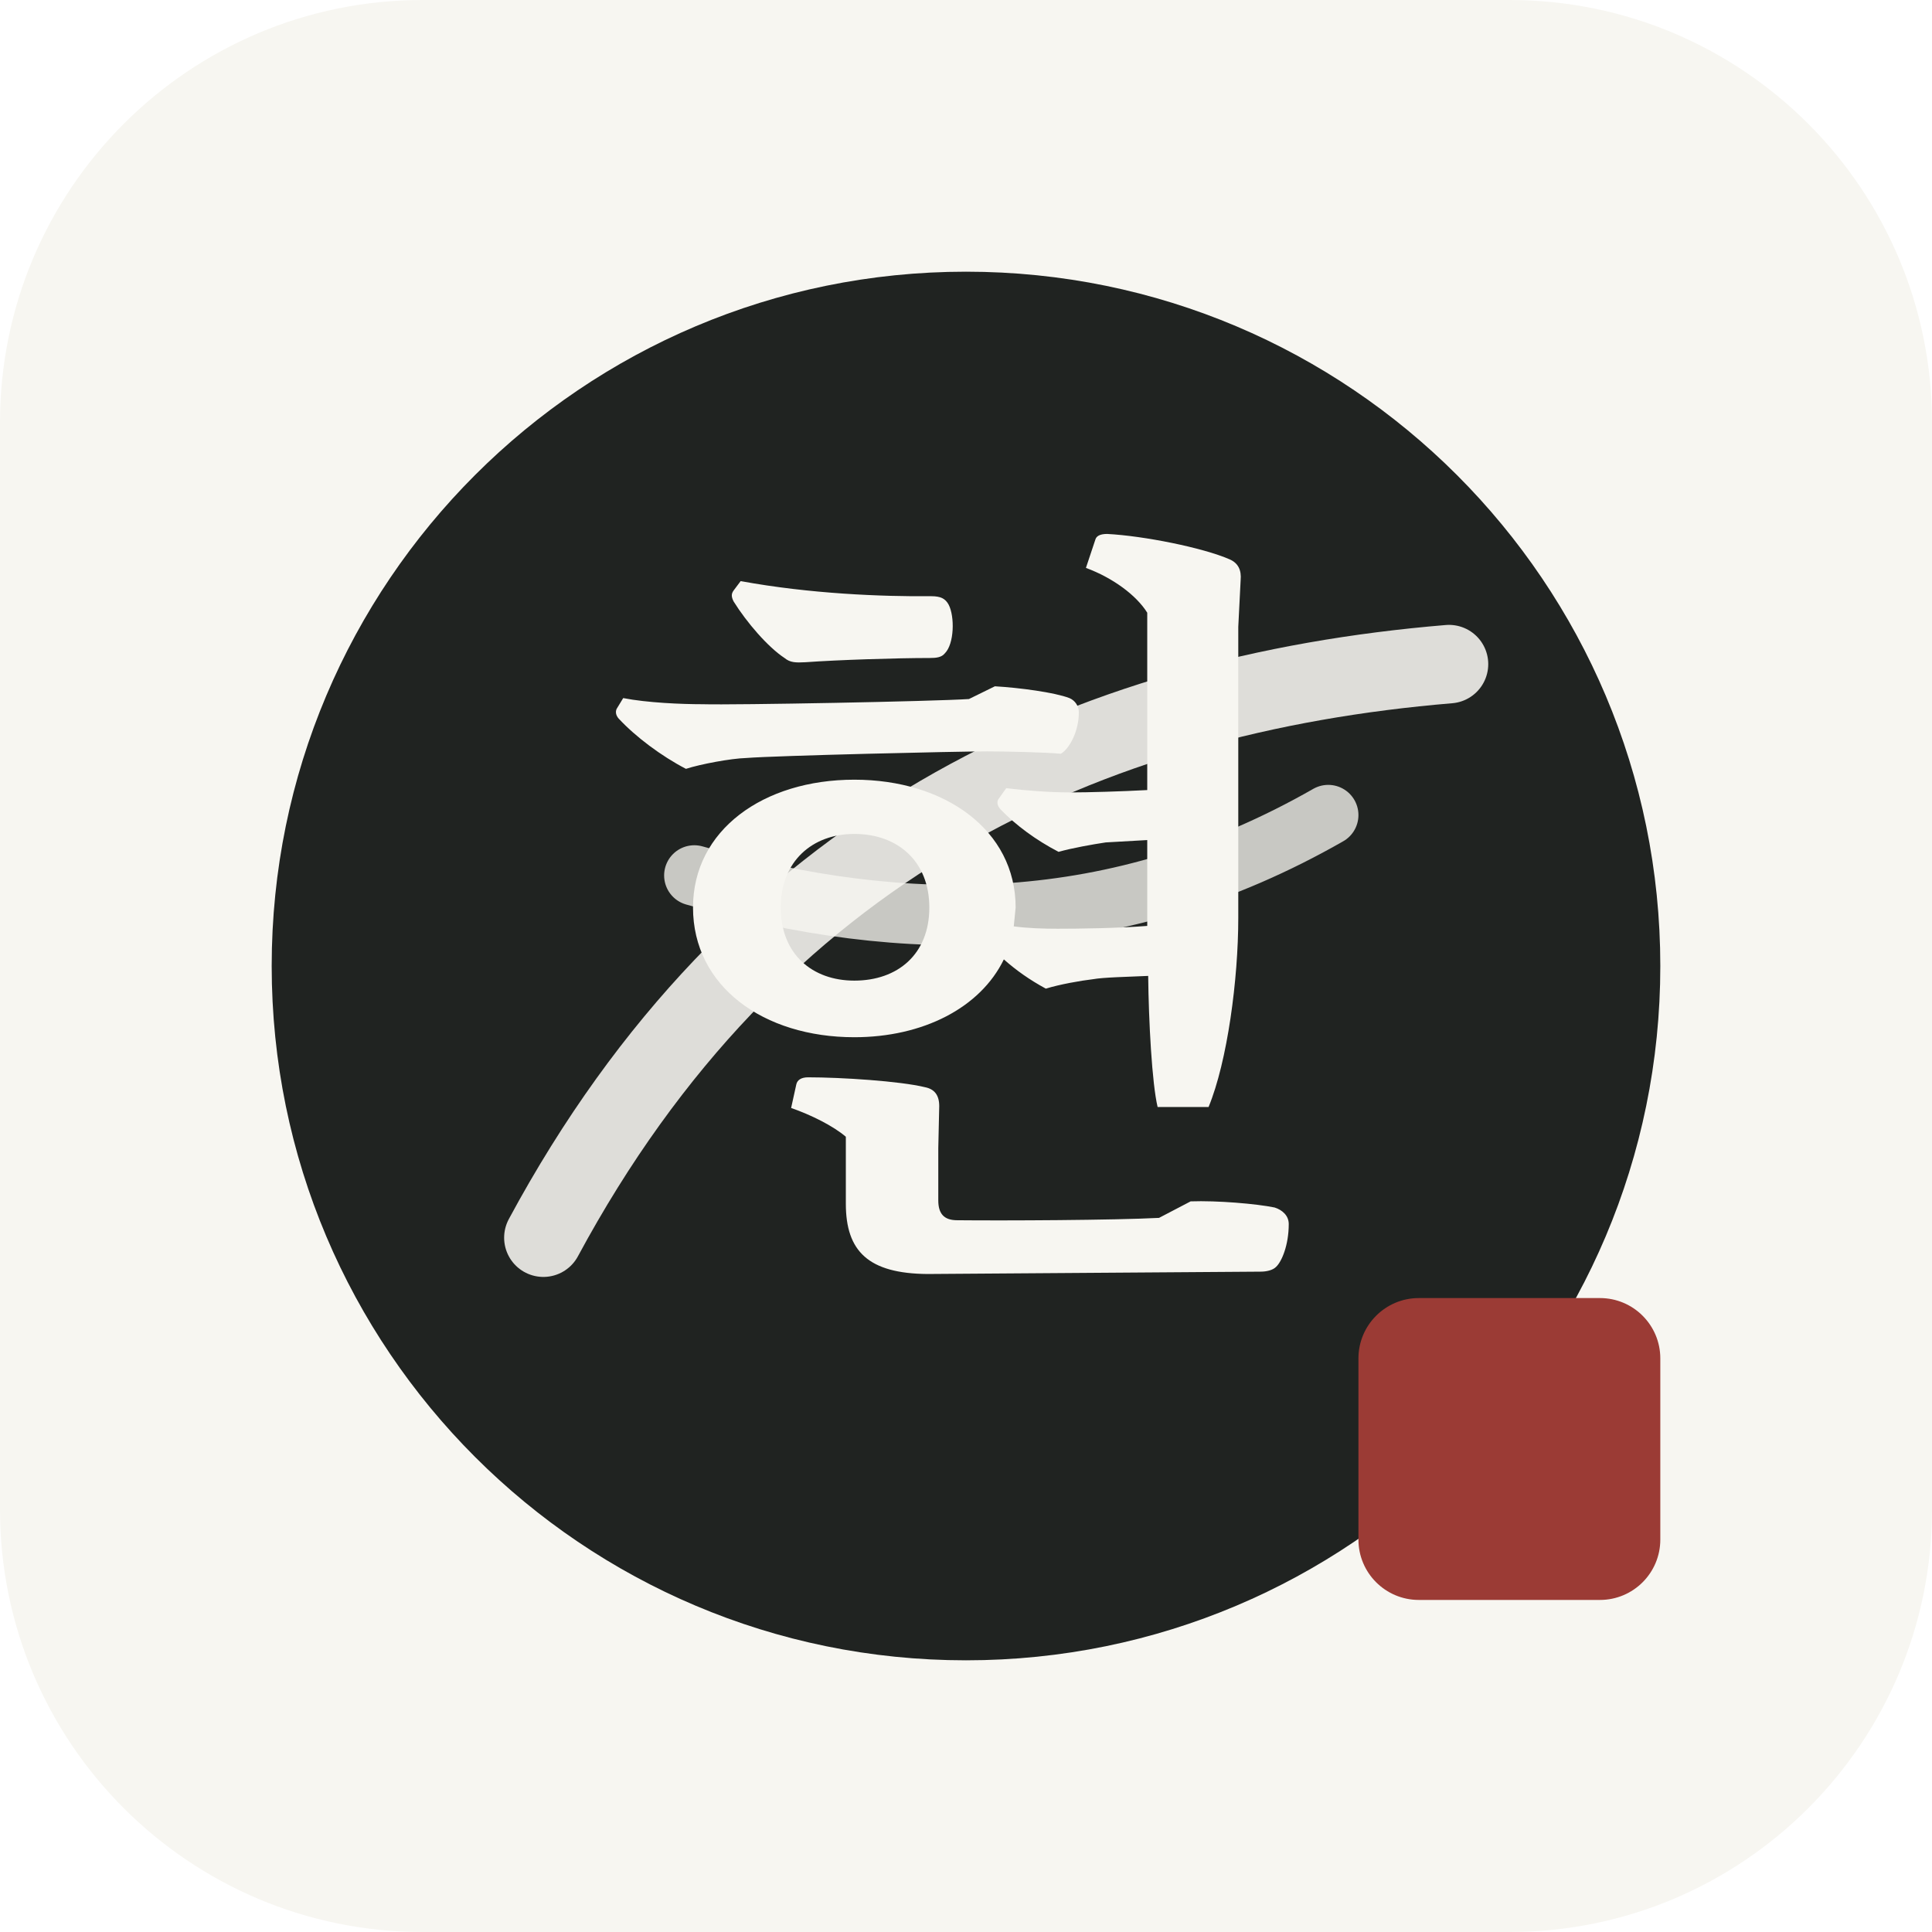
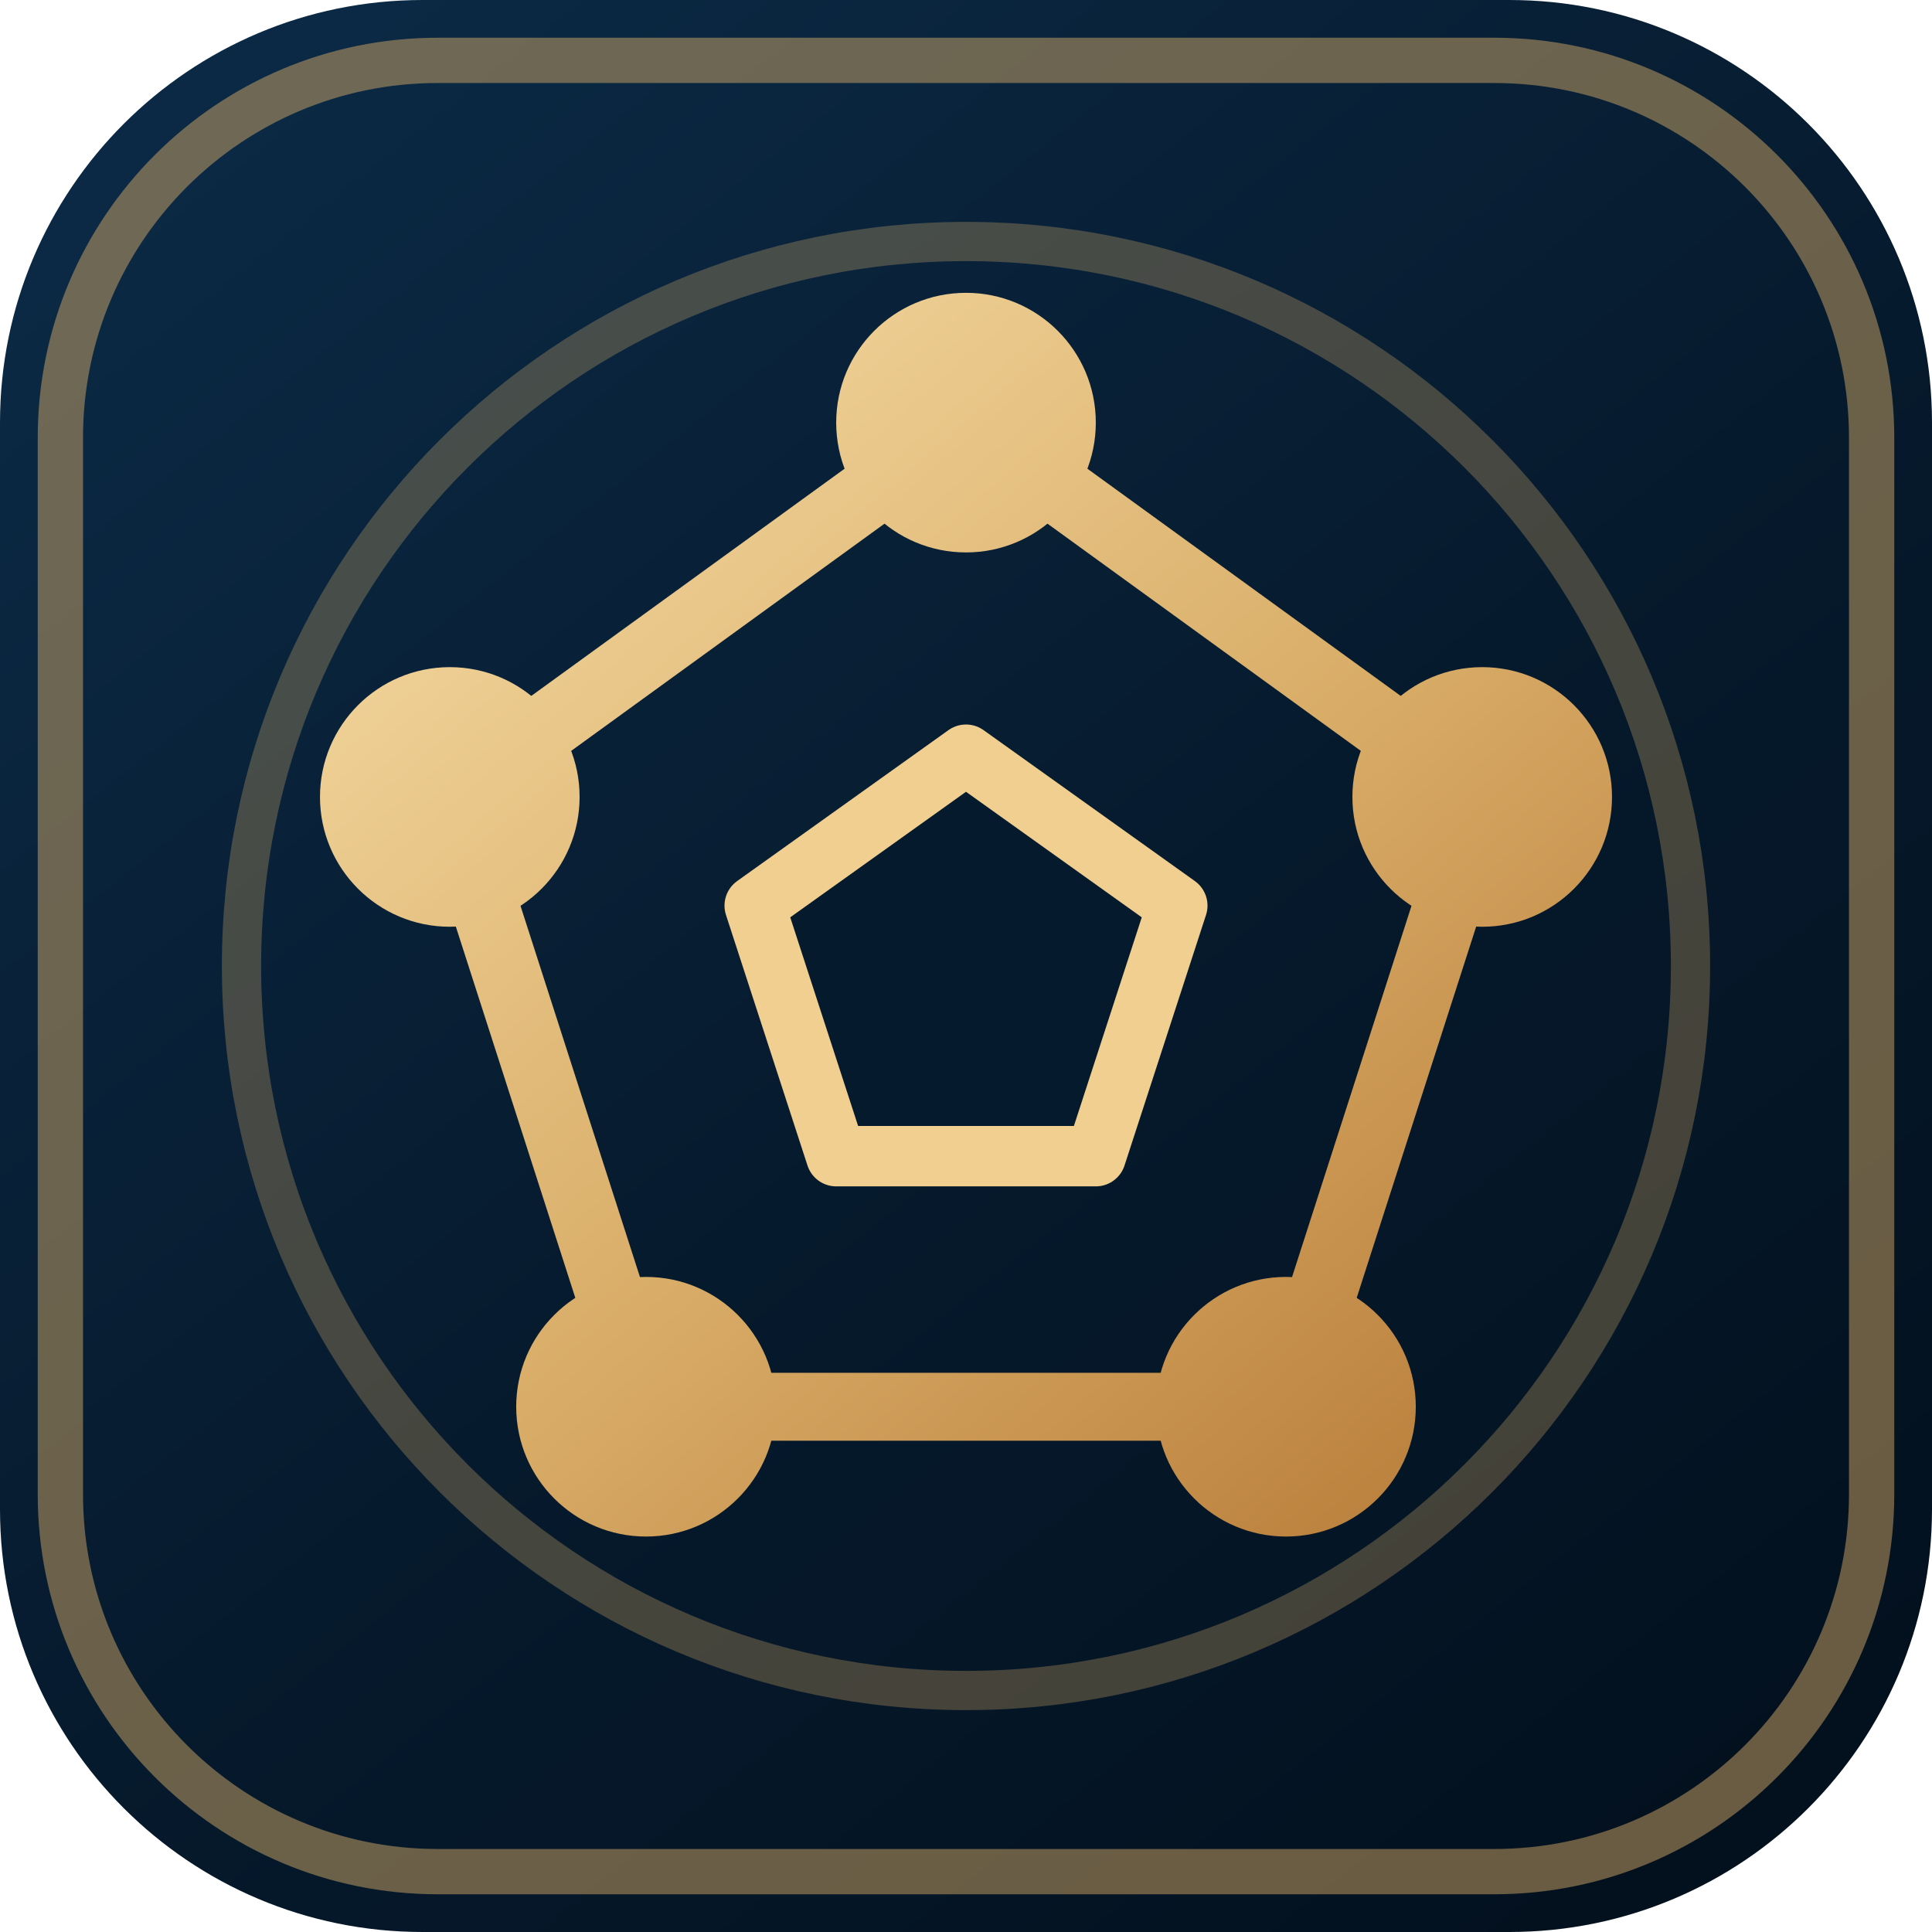
- <svg xmlns="http://www.w3.org/2000/svg" viewBox="0 0 64 64" role="img" aria-label="AI 사주 이현">
-   <rect width="64" height="64" rx="14" fill="#f7f6f1" />
-   <circle cx="32" cy="32" r="23" fill="#202321" />
-   <path d="M18 41c7-13 18-18 30-19" fill="none" stroke="#f7f6f1" stroke-width="2.6" stroke-linecap="round" opacity=".88" />
-   <path d="M23 29c7 2 14 2 21-2" fill="none" stroke="#f7f6f1" stroke-width="2" stroke-linecap="round" opacity=".78" />
-   <text x="32" y="40" text-anchor="middle" font-family="Noto Serif KR, Noto Serif CJK KR, serif" font-size="26" font-weight="800" fill="#f7f6f1">현</text>
-   <rect x="45" y="43" width="10" height="10" rx="2" fill="#9b3b35" />
+ <svg xmlns="http://www.w3.org/2000/svg" viewBox="0 0 64 64">
+   <defs>
+     <linearGradient id="bg" x1="9" y1="3" x2="55" y2="61" gradientUnits="userSpaceOnUse">
+       <stop stop-color="#0b2944" />
+       <stop offset=".54" stop-color="#061a2d" />
+       <stop offset="1" stop-color="#03111f" />
+     </linearGradient>
+     <linearGradient id="gold" x1="16" y1="13" x2="49" y2="51" gradientUnits="userSpaceOnUse">
+       <stop stop-color="#f3d79f" />
+       <stop offset=".52" stop-color="#d9ad68" />
+       <stop offset="1" stop-color="#b87c39" />
+     </linearGradient>
+   </defs>
+   <rect width="64" height="64" rx="14" fill="url(#bg)" />
+   <rect x="2" y="2" width="60" height="60" rx="12.5" fill="none" stroke="#d9ad68" stroke-width="1.5" opacity=".48" />
+   <circle cx="32" cy="32" r="24" fill="none" stroke="#d9ad68" stroke-width="1.3" opacity=".3" />
+   <path d="M32 14L49.1 26.4L42.6 46.6H21.4L14.9 26.4Z" fill="none" stroke="url(#gold)" stroke-width="2.25" stroke-linejoin="round" />
+   <g fill="url(#gold)">
+     <circle cx="32" cy="14" r="4.3" />
+     <circle cx="49.1" cy="26.4" r="4.3" />
+     <circle cx="42.6" cy="46.6" r="4.3" />
+     <circle cx="21.4" cy="46.6" r="4.3" />
+     <circle cx="14.9" cy="26.4" r="4.3" />
+   </g>
+   <path d="M32 25L39 30L36.3 38.3H27.7L25 30Z" fill="#061a2d" stroke="#f0cf91" stroke-width="2" stroke-linejoin="round" />
</svg>
